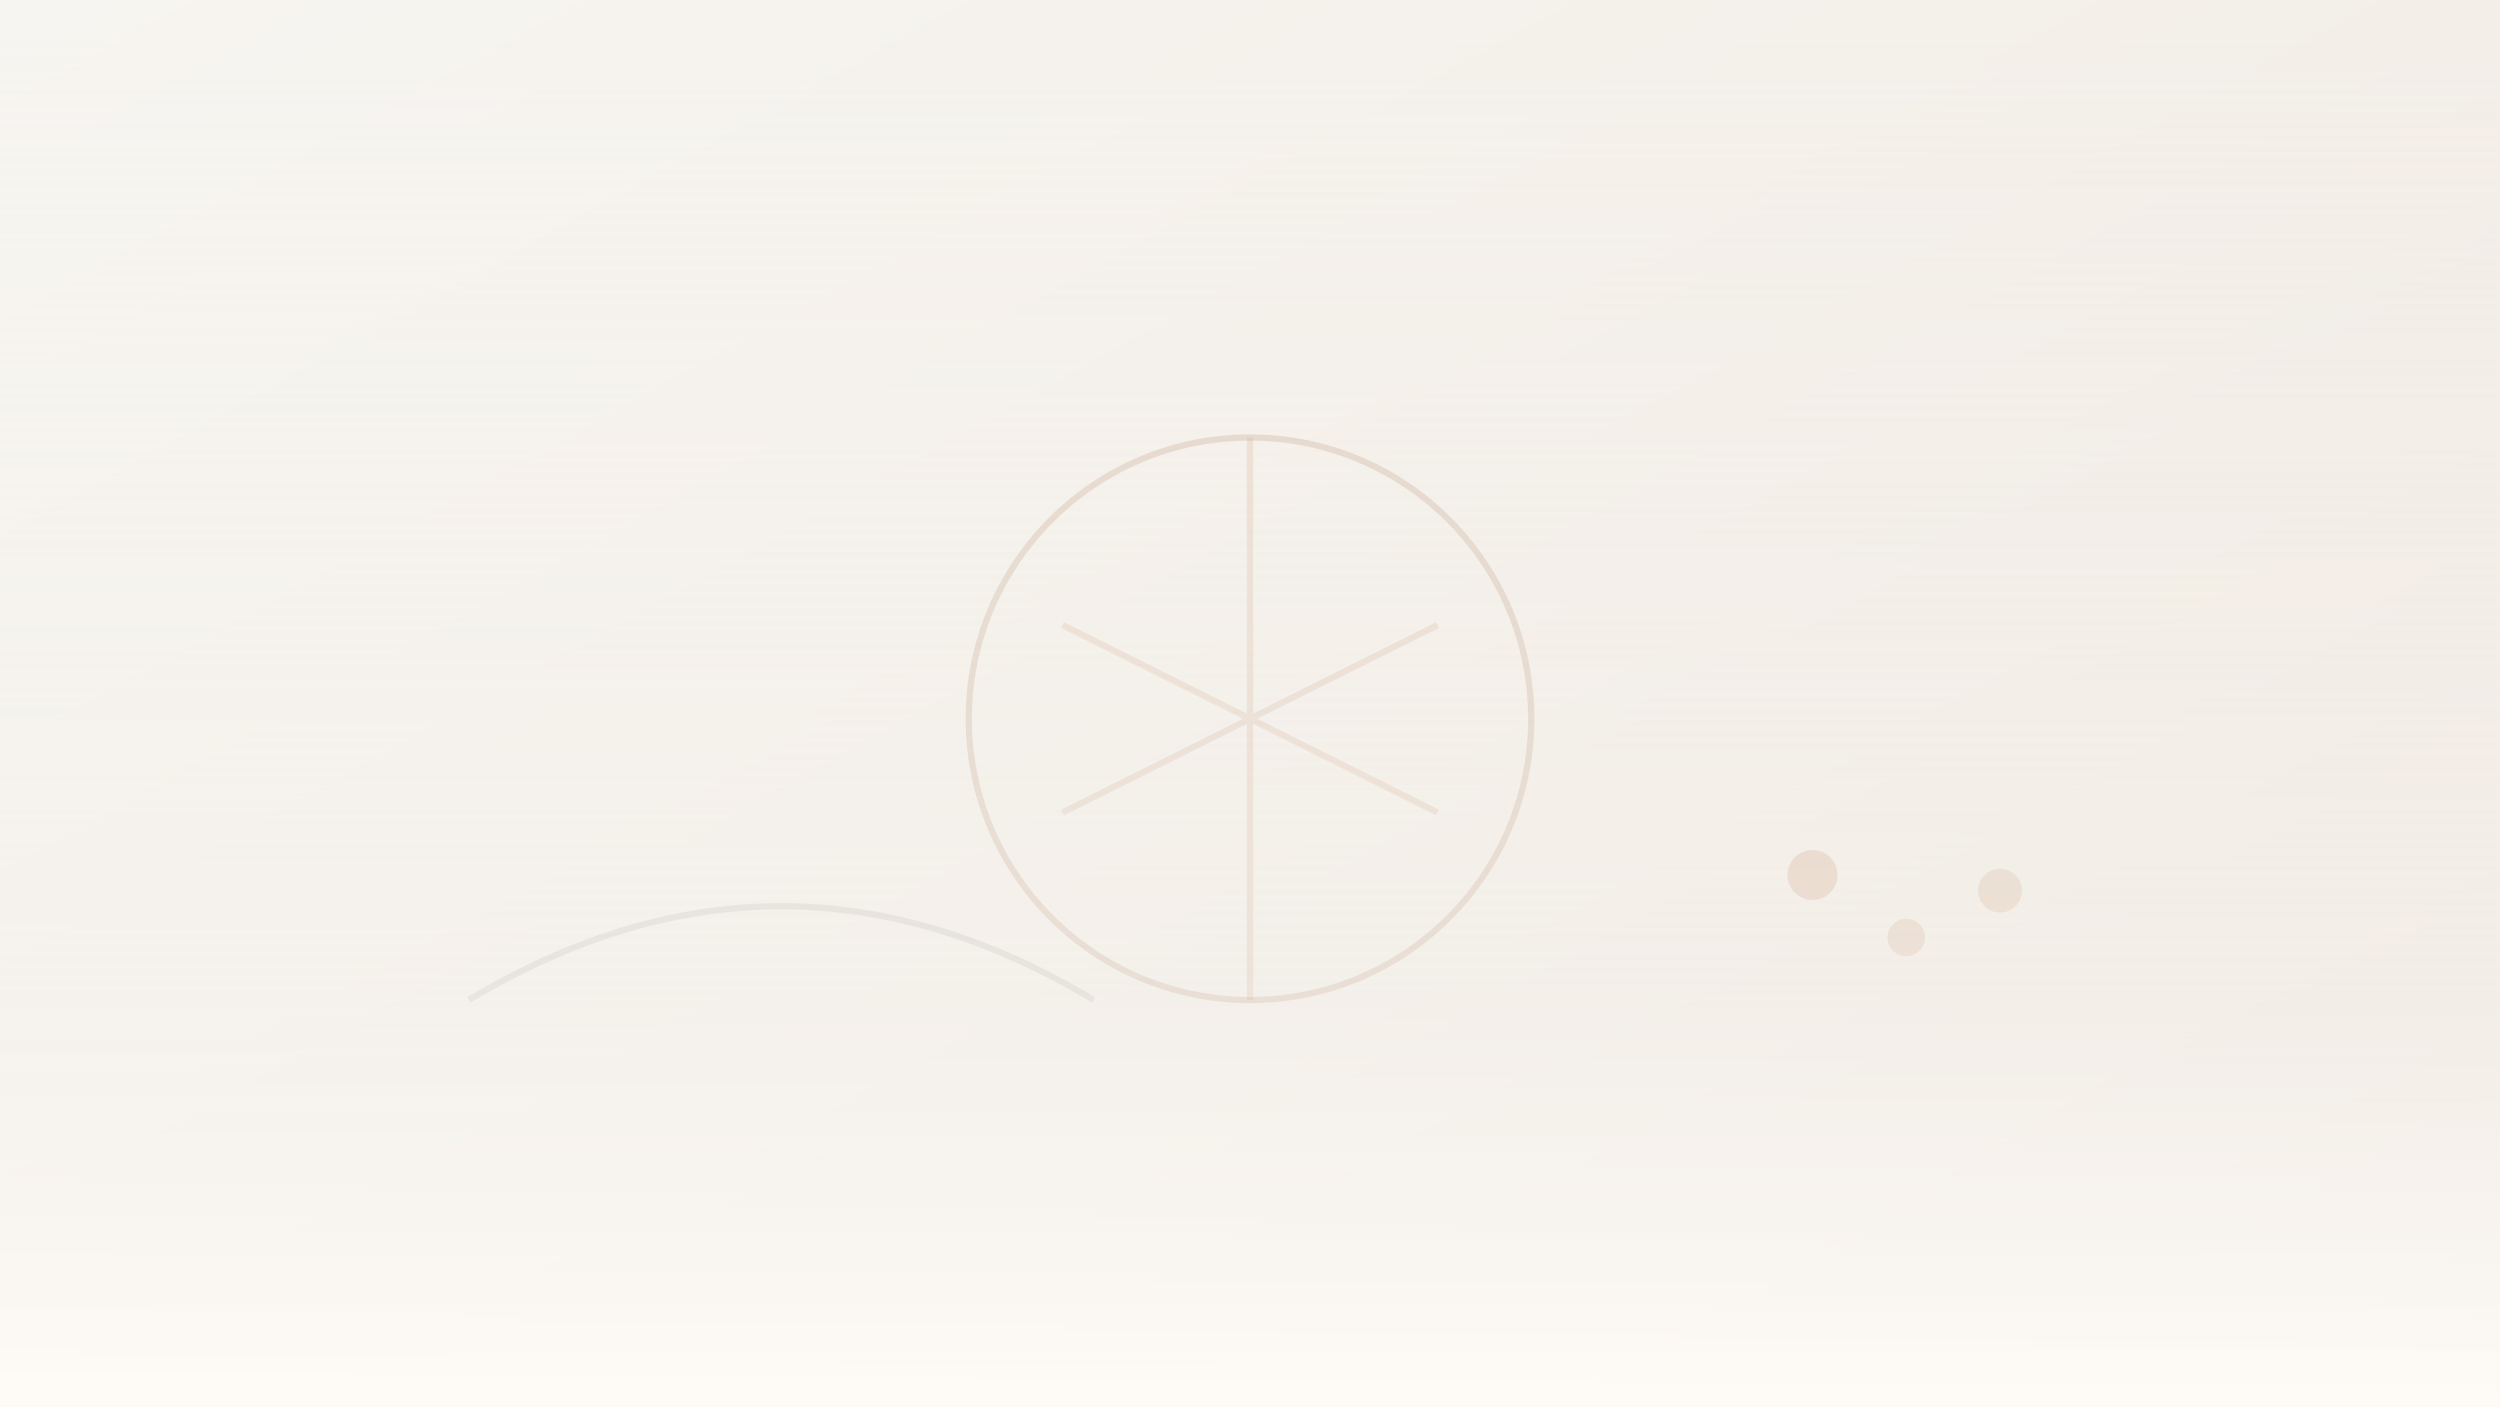
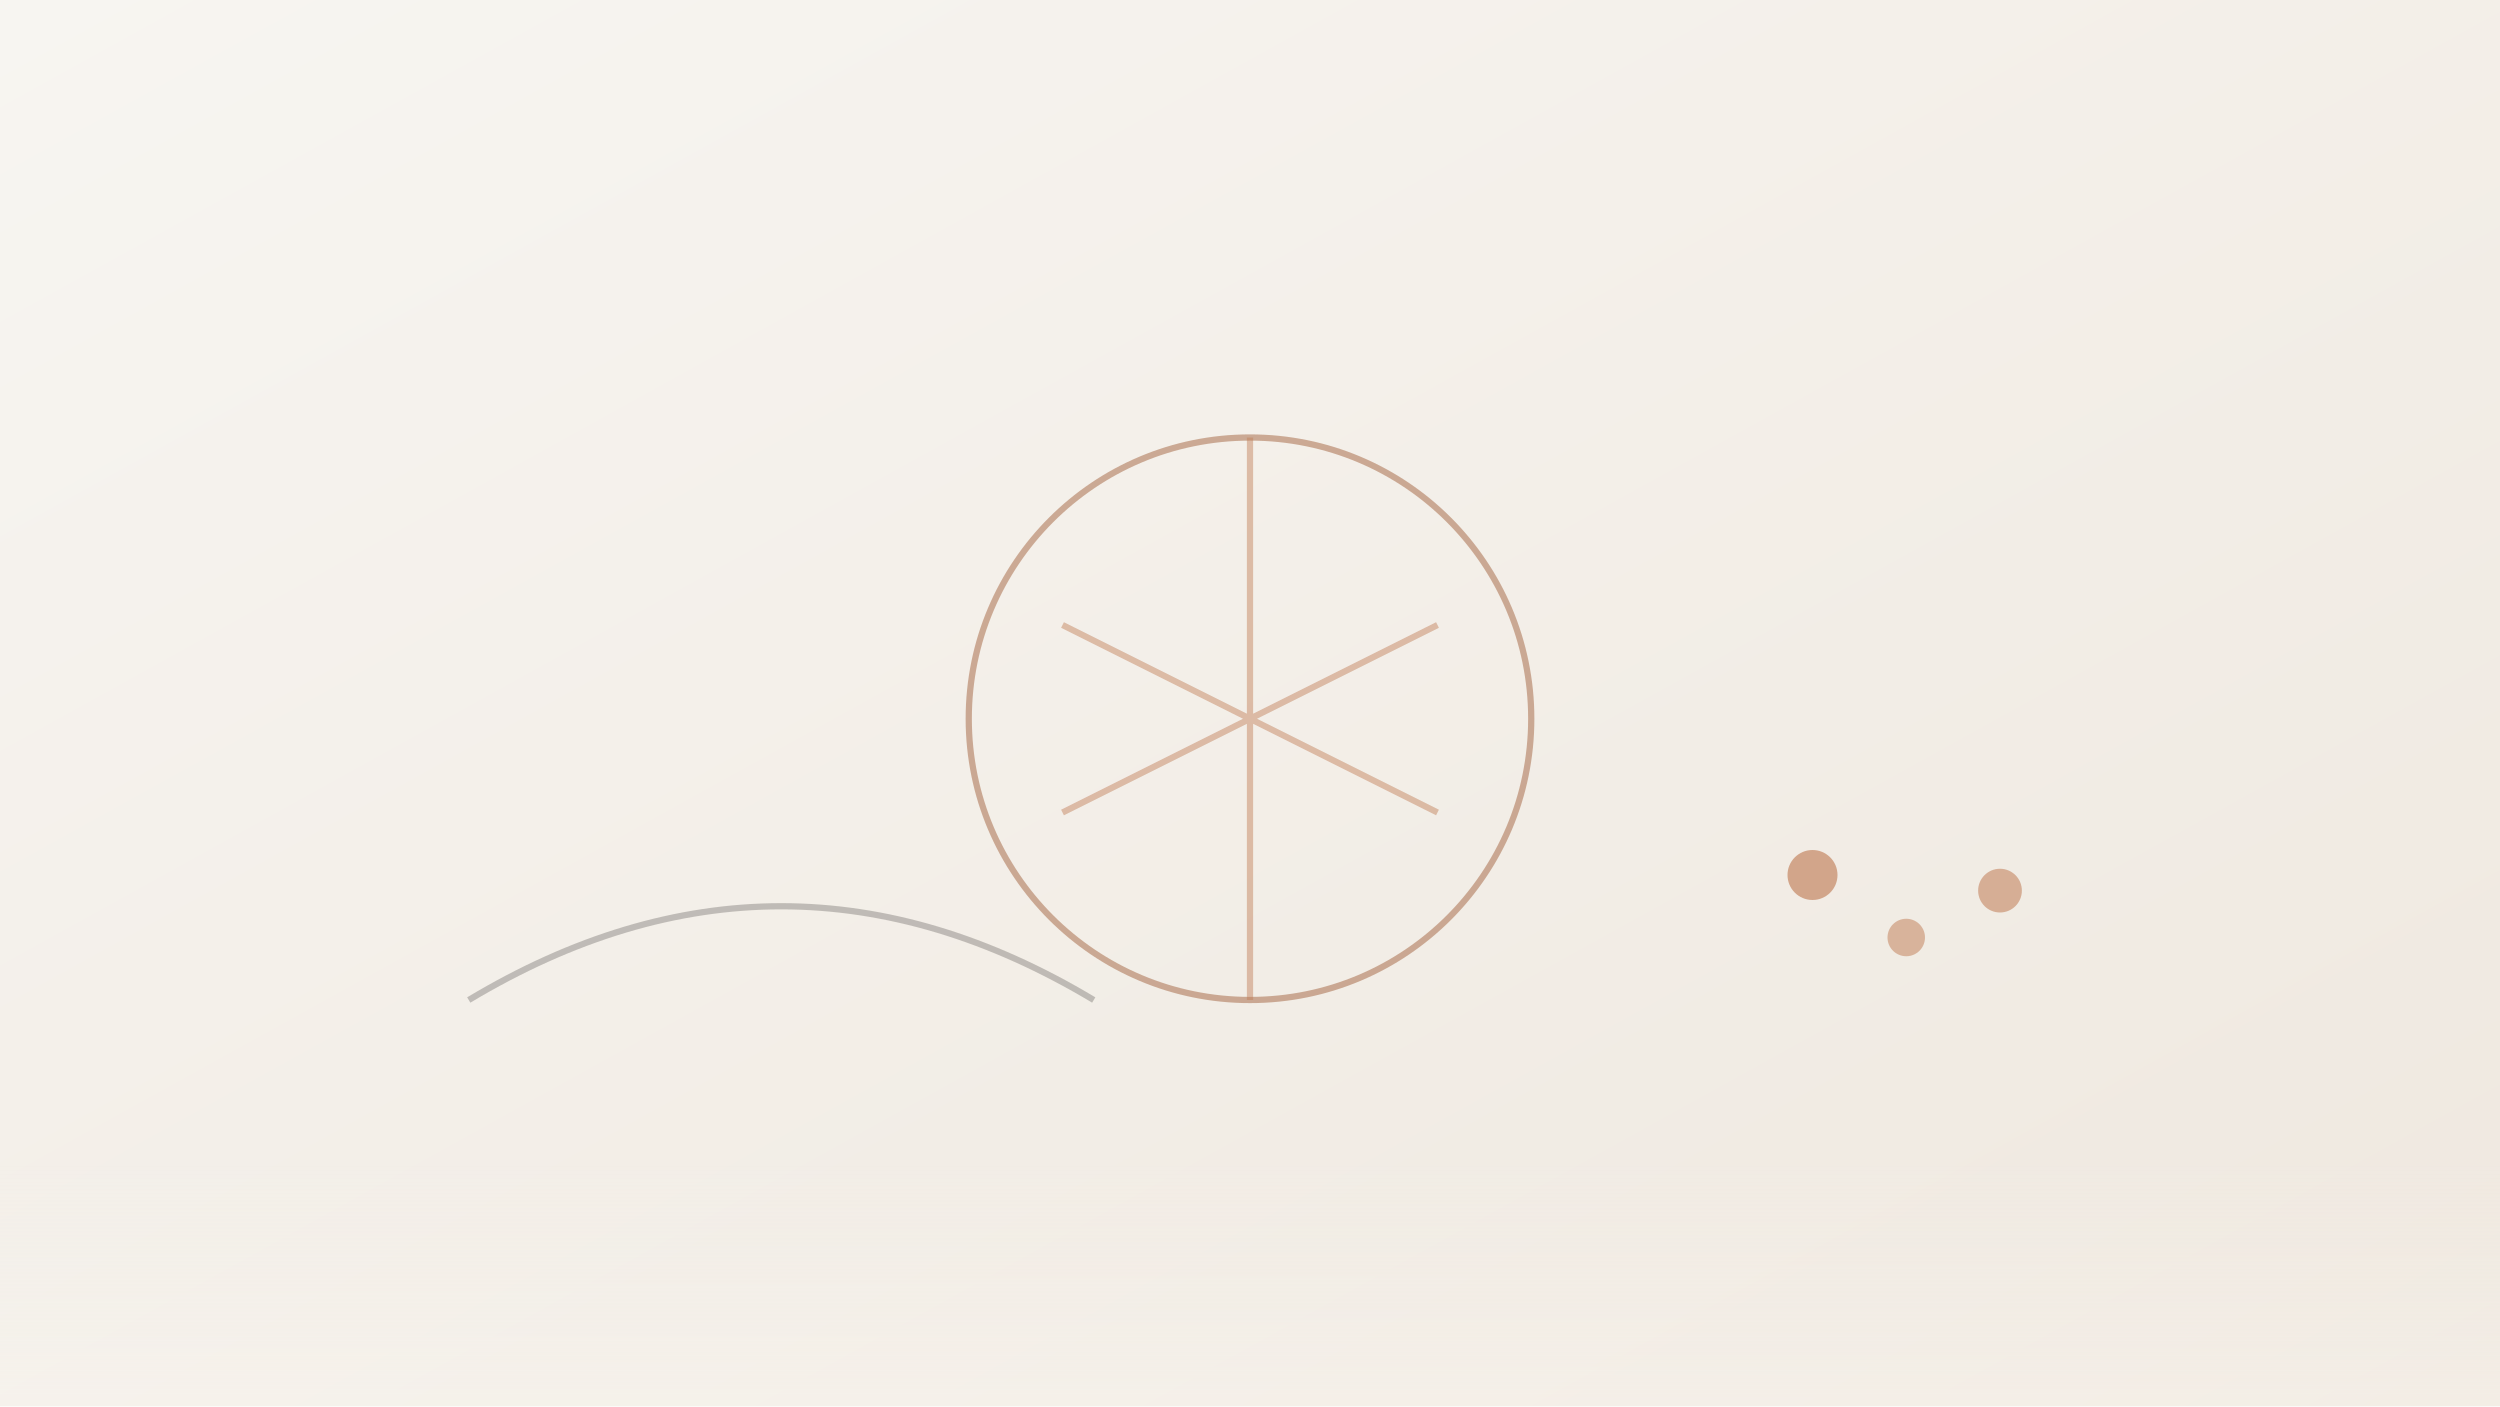
<svg xmlns="http://www.w3.org/2000/svg" viewBox="0 0 800 450" role="img" aria-hidden="true">
  <defs>
    <linearGradient id="bg-blackdeath" x1="0" y1="0" x2="1" y2="1">
      <stop offset="0%" stop-color="#f7f5f1" />
      <stop offset="100%" stop-color="#efe8df" />
    </linearGradient>
    <linearGradient id="scrim-blackdeath" x1="0.5" y1="0" x2="0.5" y2="1">
      <stop offset="0%" stop-color="#f7f5f1" stop-opacity="0" />
-       <stop offset="72%" stop-color="#f7f5f1" stop-opacity="0.35" />
-       <stop offset="100%" stop-color="#fffcf8" stop-opacity="0.92" />
+       <stop offset="82%" stop-color="#f7f5f1" stop-opacity="0" />
+       <stop offset="100%" stop-color="#fffcf8" stop-opacity="0.26" />
    </linearGradient>
  </defs>
  <rect width="800" height="450" fill="url(#bg-blackdeath)" />
-   <g opacity="0.95">
-     <circle cx="400" cy="230" r="90" fill="none" stroke="#a56845" stroke-width="2" opacity="0.2" />
-     <path d="M400 140 L400 320 M340 200 L460 260 M460 200 L340 260" stroke="#c17f59" stroke-width="2" opacity="0.18" />
-     <path d="M150 320 Q250 260 350 320" fill="none" stroke="#2c2825" stroke-width="2" opacity="0.1" />
-     <circle cx="580" cy="280" r="8" fill="#c17f59" opacity="0.25" />
-     <circle cx="610" cy="300" r="6" fill="#c17f59" opacity="0.2" />
-     <circle cx="640" cy="285" r="7" fill="#c17f59" opacity="0.22" />
+   <g>
+     <circle cx="400" cy="230" r="90" fill="none" stroke="#a56845" stroke-width="2" opacity="0.52" />
+     <path d="M400 140 L400 320 M340 200 L460 260 M460 200 L340 260" stroke="#c17f59" stroke-width="2" opacity="0.47" />
+     <path d="M150 320 Q250 260 350 320" fill="none" stroke="#2c2825" stroke-width="2" opacity="0.26" />
+     <circle cx="580" cy="280" r="8" fill="#c17f59" opacity="0.65" />
+     <circle cx="610" cy="300" r="6" fill="#c17f59" opacity="0.52" />
+     <circle cx="640" cy="285" r="7" fill="#c17f59" opacity="0.57" />
  </g>
  <rect width="800" height="450" fill="url(#scrim-blackdeath)" />
</svg>
